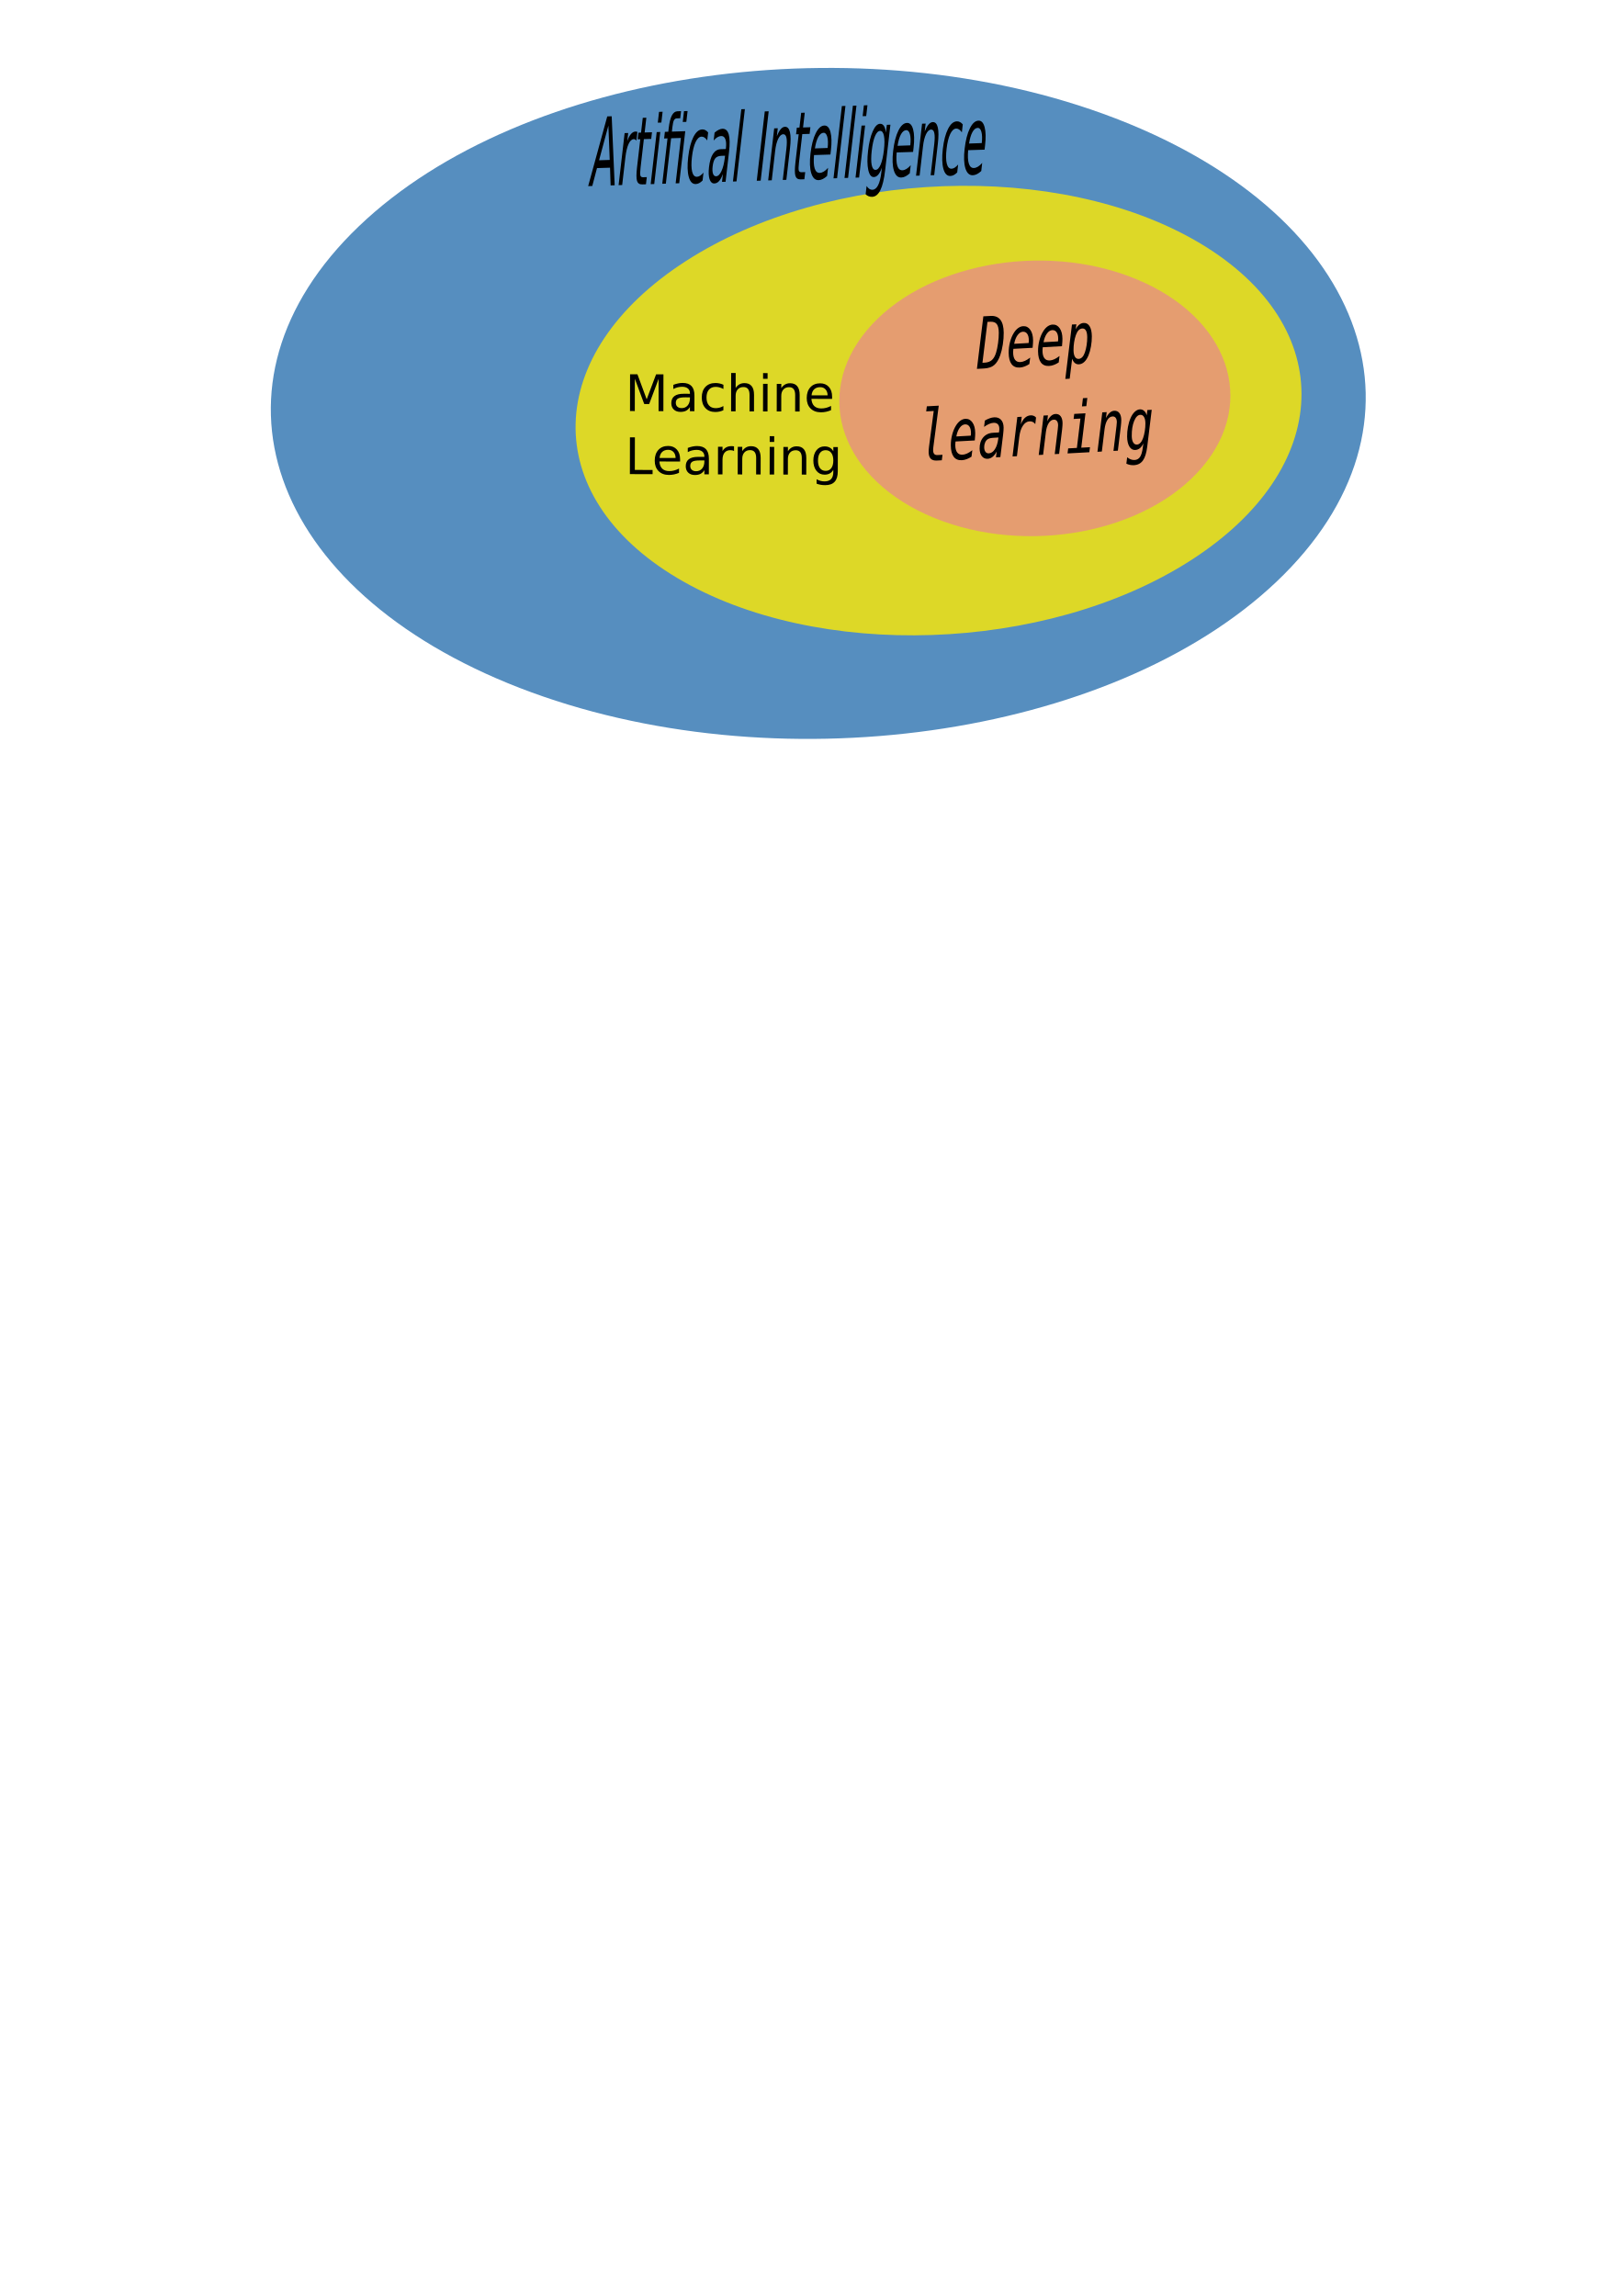
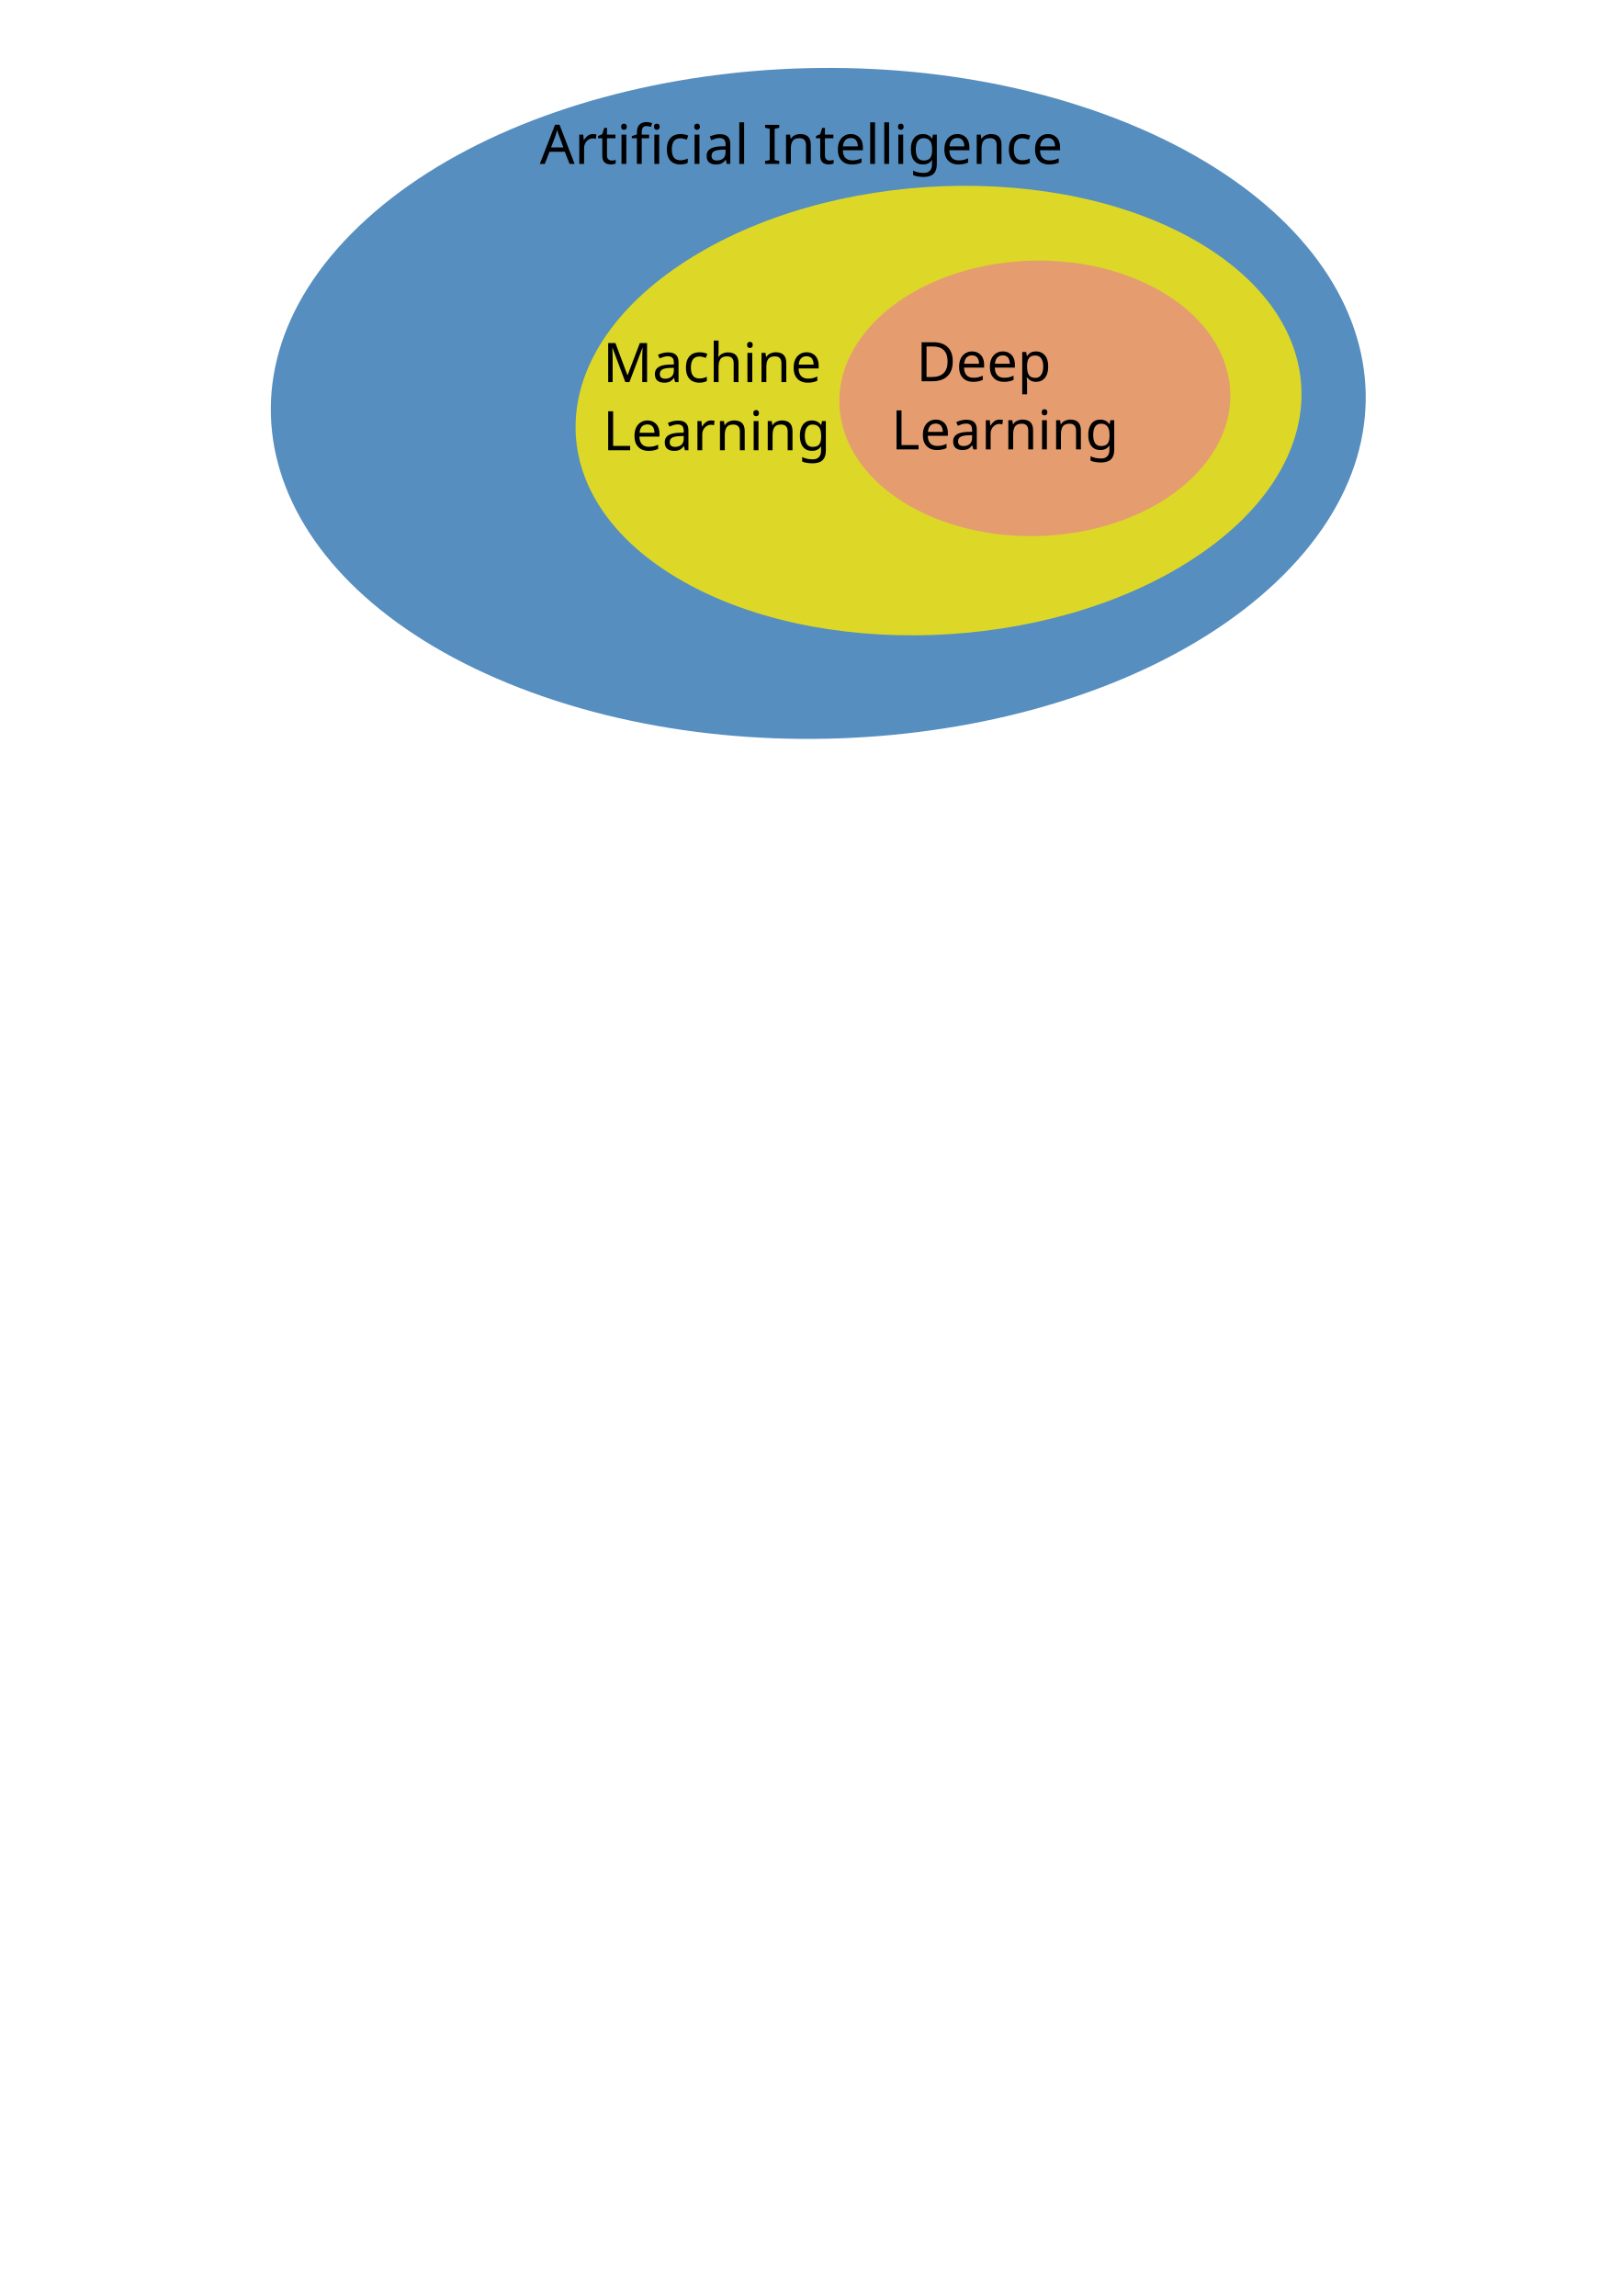
- <svg xmlns="http://www.w3.org/2000/svg" id="svg8" version="1.1" viewBox="0 0 210 297" height="297mm" width="210mm">
+ <svg xmlns="http://www.w3.org/2000/svg" width="210mm" height="297mm" viewBox="0 0 210 297" version="1.1" id="svg8">
  <defs id="defs2" />
  <g id="layer1">
-     <g transform="translate(-1.439738,-47.62138)" id="g974">
-       <path id="path10" style="opacity:0.881;fill:#407fb7;fill-opacity:1;fill-rule:evenodd;stroke:none;stroke-width:0.238" d="M 146.165,63.112 A 43.382,70.805 88.96 0 1 166.523,122.881 43.382,70.805 88.96 0 1 68.663,136.611 43.382,70.805 88.96 0 1 47.834,76.908 43.382,70.805 88.96 0 1 145.593,62.891" />
-       <path id="path12" style="opacity:0.881;fill:#ffeb00;fill-opacity:0.9;fill-rule:evenodd;stroke:none;stroke-width:0.222" d="m 156.75,79.153 a 28.95,47.021 85.823 0 1 -1.397,41.014 28.95,47.021 85.823 0 1 -66.297,2.236 28.95,47.021 85.823 0 1 1.078,-41.003 28.95,47.021 85.823 0 1 66.302,-2.434" />
-       <path id="path14" style="opacity:0.881;fill:#e69679;fill-opacity:1;fill-rule:evenodd;stroke:none;stroke-width:0.224" d="m 148.436,83.744 a 17.817,25.293 88.375 0 1 8.472,24.333 17.817,25.293 88.375 0 1 -34.679,6.525 17.817,25.293 88.375 0 1 -8.639,-24.302 17.817,25.293 88.375 0 1 34.638,-6.642" />
-       <g aria-label="  Deep  learning" transform="matrix(0.6852305,-0.03736608,0.00983395,1.004622,52.9016,-20.41005)" id="text18" style="font-style:oblique;font-variant:normal;font-weight:normal;font-stretch:normal;font-size:9.214px;line-height:1.25;font-family:'DejaVu Sans Mono';-inkscape-font-specification:'DejaVu Sans Mono, Oblique';font-variant-ligatures:normal;font-variant-caps:normal;font-variant-numeric:normal;font-variant-east-asian:normal;fill:#000000;fill-opacity:1;stroke:none;stroke-width:0.288">
-         <path d="m 109.071,118.469 q 0.832,0 1.336,-0.279 0.504,-0.283 0.81,-0.918 0.243,-0.517 0.396,-1.233 0.157,-0.72 0.157,-1.318 0,-0.792 -0.369,-1.134 -0.369,-0.342 -1.237,-0.342 h -0.513 l -1.017,5.223 z m 1.179,-5.97 q 1.228,0 1.836,0.558 0.612,0.558 0.612,1.692 0,0.729 -0.189,1.503 -0.189,0.774 -0.508,1.372 -0.468,0.859 -1.17,1.228 -0.697,0.364 -1.89,0.364 h -1.363 l 1.309,-6.717 z" style="stroke-width:0.288" id="path91" />
-         <path d="m 117.376,116.251 q 0.027,-0.121 0.036,-0.198 0.009,-0.081 0.009,-0.153 0,-0.54 -0.292,-0.841 -0.292,-0.301 -0.814,-0.301 -0.553,0 -1.012,0.405 -0.454,0.405 -0.652,1.089 z m 0.103,2.708 q -0.472,0.193 -0.922,0.288 -0.45,0.099 -0.913,0.099 -1.003,0 -1.525,-0.499 -0.522,-0.504 -0.522,-1.467 0,-0.702 0.27,-1.377 0.27,-0.675 0.747,-1.165 0.373,-0.387 0.823,-0.589 0.454,-0.202 0.945,-0.202 0.837,0 1.336,0.517 0.504,0.513 0.504,1.372 0,0.153 -0.022,0.382 -0.022,0.225 -0.076,0.576 h -3.631 q -0.027,0.144 -0.041,0.261 -0.013,0.117 -0.013,0.207 0,0.625 0.346,0.954 0.346,0.328 1.008,0.328 0.396,0 0.864,-0.126 0.472,-0.13 0.985,-0.382 z" style="stroke-width:0.288" id="path93" />
-         <path d="m 122.919,116.251 q 0.027,-0.121 0.036,-0.198 0.009,-0.081 0.009,-0.153 0,-0.54 -0.292,-0.841 -0.292,-0.301 -0.814,-0.301 -0.553,0 -1.012,0.405 -0.454,0.405 -0.652,1.089 z m 0.103,2.708 q -0.472,0.193 -0.922,0.288 -0.45,0.099 -0.913,0.099 -1.003,0 -1.525,-0.499 -0.522,-0.504 -0.522,-1.467 0,-0.702 0.27,-1.377 0.27,-0.675 0.747,-1.165 0.373,-0.387 0.823,-0.589 0.454,-0.202 0.945,-0.202 0.837,0 1.336,0.517 0.504,0.513 0.504,1.372 0,0.153 -0.022,0.382 -0.022,0.225 -0.076,0.576 h -3.631 q -0.027,0.144 -0.041,0.261 -0.013,0.117 -0.013,0.207 0,0.625 0.346,0.954 0.346,0.328 1.008,0.328 0.396,0 0.864,-0.126 0.472,-0.13 0.985,-0.382 z" style="stroke-width:0.288" id="path95" />
-         <path d="m 125.56,118.581 -0.499,2.551 h -0.828 l 1.354,-6.955 h 0.828 l -0.126,0.643 q 0.274,-0.369 0.661,-0.567 0.387,-0.198 0.837,-0.198 0.729,0 1.129,0.468 0.4,0.468 0.4,1.309 0,0.643 -0.18,1.291 -0.175,0.648 -0.49,1.143 -0.337,0.531 -0.796,0.805 -0.459,0.274 -1.008,0.274 -0.45,0 -0.769,-0.189 -0.315,-0.189 -0.513,-0.576 z m 1.242,0.063 q 0.364,0 0.666,-0.198 0.301,-0.202 0.504,-0.585 0.22,-0.414 0.346,-0.931 0.126,-0.522 0.126,-1.03 0,-0.571 -0.234,-0.855 -0.229,-0.288 -0.688,-0.288 -0.382,0 -0.693,0.202 -0.306,0.202 -0.522,0.598 -0.22,0.396 -0.346,0.909 -0.126,0.513 -0.126,1.026 0,0.553 0.252,0.855 0.252,0.297 0.715,0.297 z" style="stroke-width:0.288" id="path97" />
-         <path d="m 99.228,128.897 q -0.031,0.157 -0.049,0.279 -0.013,0.121 -0.013,0.202 0,0.328 0.198,0.49 0.202,0.162 0.612,0.162 h 0.949 l -0.139,0.702 h -0.931 q -0.778,0 -1.161,-0.283 -0.378,-0.288 -0.378,-0.877 0,-0.126 0.022,-0.306 0.022,-0.18 0.063,-0.387 l 0.949,-4.548 h -1.422 l 0.13,-0.648 h 2.249 z" style="stroke-width:0.288" id="path99" />
-         <path d="m 106.291,127.768 q 0.027,-0.121 0.036,-0.198 0.009,-0.081 0.009,-0.153 0,-0.54 -0.292,-0.841 -0.292,-0.301 -0.814,-0.301 -0.553,0 -1.012,0.405 -0.454,0.405 -0.652,1.089 z m 0.103,2.708 q -0.472,0.193 -0.922,0.288 -0.45,0.099 -0.913,0.099 -1.003,0 -1.525,-0.499 -0.522,-0.504 -0.522,-1.467 0,-0.702 0.27,-1.377 0.27,-0.675 0.747,-1.165 0.373,-0.387 0.823,-0.589 0.454,-0.202 0.945,-0.202 0.837,0 1.336,0.517 0.504,0.513 0.504,1.372 0,0.153 -0.022,0.382 -0.022,0.225 -0.076,0.576 h -3.631 q -0.027,0.144 -0.041,0.261 -0.013,0.117 -0.013,0.207 0,0.625 0.346,0.954 0.346,0.328 1.008,0.328 0.396,0 0.864,-0.126 0.472,-0.13 0.985,-0.382 z" style="stroke-width:0.288" id="path101" />
-         <path d="m 110.727,128.2 q -0.535,0 -0.796,0.036 -0.261,0.032 -0.454,0.112 -0.306,0.121 -0.49,0.4 -0.184,0.274 -0.184,0.603 0,0.373 0.229,0.598 0.234,0.22 0.63,0.22 0.666,0 1.147,-0.477 0.486,-0.477 0.657,-1.309 l 0.036,-0.184 z m 1.669,-0.342 -0.562,2.875 h -0.828 l 0.144,-0.747 q -0.324,0.423 -0.765,0.652 -0.441,0.225 -0.936,0.225 -0.688,0 -1.102,-0.373 -0.409,-0.378 -0.409,-0.999 0,-0.882 0.693,-1.408 0.697,-0.531 1.885,-0.531 h 1.107 l 0.054,-0.274 q 0.009,-0.041 0.013,-0.086 0.005,-0.045 0.005,-0.126 0,-0.382 -0.283,-0.585 -0.283,-0.207 -0.81,-0.207 -0.387,0 -0.837,0.117 -0.445,0.112 -0.945,0.342 l 0.157,-0.81 q 0.486,-0.175 0.922,-0.261 0.436,-0.09 0.837,-0.09 0.837,0 1.3,0.369 0.468,0.369 0.468,1.021 0,0.144 -0.027,0.378 -0.027,0.234 -0.081,0.517 z" style="stroke-width:0.288" id="path103" />
-         <path d="m 118.483,126.733 q -0.202,-0.198 -0.472,-0.297 -0.265,-0.099 -0.607,-0.099 -0.738,0 -1.264,0.517 -0.526,0.513 -0.697,1.408 l -0.481,2.47 h -0.828 l 0.976,-5.039 h 0.828 l -0.18,0.985 q 0.301,-0.54 0.778,-0.823 0.481,-0.283 1.089,-0.283 0.319,0 0.576,0.086 0.261,0.081 0.441,0.238 z" style="stroke-width:0.288" id="path105" />
-         <path d="m 123.535,127.61 -0.607,3.122 h -0.828 l 0.607,-3.127 q 0.004,-0.018 0.013,-0.063 0.068,-0.319 0.068,-0.495 0,-0.364 -0.211,-0.558 -0.207,-0.198 -0.598,-0.198 -0.571,0 -0.972,0.418 -0.4,0.418 -0.549,1.174 l -0.553,2.848 h -0.828 l 0.985,-5.039 h 0.828 l -0.144,0.756 q 0.337,-0.436 0.729,-0.657 0.396,-0.22 0.837,-0.22 0.625,0 0.972,0.328 0.346,0.324 0.346,0.909 0,0.144 -0.027,0.355 -0.022,0.211 -0.068,0.445 z" style="stroke-width:0.288" id="path107" />
-         <path d="m 125.852,125.694 h 2.119 l -0.855,4.395 h 1.642 l -0.13,0.643 h -4.112 l 0.13,-0.643 h 1.642 l 0.724,-3.752 h -1.287 z m 1.669,-1.961 h 0.828 l -0.202,1.048 h -0.828 z" style="stroke-width:0.288" id="path109" />
-         <path d="m 134.62,127.61 -0.607,3.122 h -0.828 l 0.607,-3.127 q 0.005,-0.018 0.013,-0.063 0.068,-0.319 0.068,-0.495 0,-0.364 -0.211,-0.558 -0.207,-0.198 -0.598,-0.198 -0.571,0 -0.972,0.418 -0.4,0.418 -0.549,1.174 l -0.553,2.848 h -0.828 l 0.985,-5.039 h 0.828 l -0.144,0.756 q 0.337,-0.436 0.729,-0.657 0.396,-0.22 0.837,-0.22 0.625,0 0.972,0.328 0.346,0.324 0.346,0.909 0,0.144 -0.027,0.355 -0.022,0.211 -0.068,0.445 z" style="stroke-width:0.288" id="path111" />
-         <path d="m 137.63,130.08 q 0.355,0 0.652,-0.202 0.301,-0.202 0.508,-0.58 0.22,-0.405 0.342,-0.909 0.126,-0.504 0.126,-0.981 0,-0.535 -0.252,-0.832 -0.252,-0.301 -0.702,-0.301 -0.693,0 -1.17,0.76 -0.472,0.756 -0.472,1.903 0,0.535 0.256,0.841 0.256,0.301 0.711,0.301 z m 1.935,0.328 q -0.238,1.219 -0.841,1.759 -0.598,0.544 -1.71,0.544 -0.369,0 -0.729,-0.063 -0.355,-0.063 -0.693,-0.184 l 0.166,-0.819 q 0.328,0.198 0.679,0.301 0.355,0.103 0.715,0.103 0.67,0 1.039,-0.36 0.369,-0.36 0.535,-1.197 l 0.108,-0.526 q -0.261,0.391 -0.652,0.598 -0.391,0.202 -0.886,0.202 -0.693,0 -1.102,-0.481 -0.409,-0.486 -0.409,-1.314 0,-0.625 0.18,-1.242 0.18,-0.621 0.504,-1.098 0.333,-0.504 0.801,-0.783 0.468,-0.279 0.967,-0.279 0.454,0 0.796,0.22 0.342,0.216 0.495,0.598 l 0.121,-0.679 h 0.828 z" style="stroke-width:0.288" id="path113" />
-       </g>
-       <g aria-label="Machine Learning" transform="matrix(0.7075766,0.00201415,-0.00137494,0.7135417,33.9785,17.50797)" id="text30" style="font-style:normal;font-weight:normal;font-size:9.146px;line-height:1.25;font-family:sans-serif;fill:#000000;fill-opacity:1;stroke:none;stroke-width:0.265">
-         <path d="m 69.395,109.854 h 1.344 l 1.702,4.537 1.71,-4.537 h 1.344 v 6.668 H 74.616 v -5.855 l -1.719,4.573 H 71.99 l -1.719,-4.573 v 5.855 h -0.875 z" style="stroke-width:0.265" id="path60" />
-         <path d="m 79.529,114.008 q -0.996,0 -1.38,0.228 -0.384,0.228 -0.384,0.777 0,0.438 0.286,0.697 0.29,0.255 0.786,0.255 0.683,0 1.094,-0.482 0.415,-0.487 0.415,-1.291 v -0.183 z m 1.639,-0.339 v 2.854 h -0.822 v -0.759 q -0.281,0.456 -0.701,0.674 -0.42,0.214 -1.027,0.214 -0.768,0 -1.224,-0.429 -0.451,-0.433 -0.451,-1.157 0,-0.844 0.563,-1.273 0.567,-0.429 1.688,-0.429 h 1.152 v -0.08 q 0,-0.567 -0.375,-0.875 -0.371,-0.313 -1.045,-0.313 -0.429,0 -0.835,0.103 -0.406,0.103 -0.782,0.308 v -0.759 q 0.451,-0.174 0.875,-0.259 0.424,-0.089 0.826,-0.089 1.085,0 1.621,0.563 0.536,0.563 0.536,1.706 z" style="stroke-width:0.265" id="path62" />
-         <path d="m 86.464,111.712 v 0.768 q -0.348,-0.192 -0.701,-0.286 -0.348,-0.098 -0.706,-0.098 -0.799,0 -1.242,0.509 -0.442,0.505 -0.442,1.42 0,0.916 0.442,1.425 0.442,0.505 1.242,0.505 0.357,0 0.706,-0.094 0.353,-0.098 0.701,-0.29 V 116.33 q -0.344,0.161 -0.715,0.241 -0.366,0.08 -0.782,0.08 -1.13,0 -1.795,-0.71 -0.665,-0.71 -0.665,-1.916 0,-1.224 0.67,-1.925 0.674,-0.701 1.844,-0.701 0.38,0 0.741,0.08 0.362,0.076 0.701,0.232 z" style="stroke-width:0.265" id="path64" />
-         <path d="m 92.06,113.503 v 3.019 h -0.822 v -2.992 q 0,-0.71 -0.277,-1.063 -0.277,-0.353 -0.831,-0.353 -0.665,0 -1.049,0.424 -0.384,0.424 -0.384,1.157 v 2.827 h -0.826 v -6.949 h 0.826 v 2.724 q 0.295,-0.451 0.692,-0.674 0.402,-0.223 0.924,-0.223 0.862,0 1.304,0.536 0.442,0.531 0.442,1.568 z" style="stroke-width:0.265" id="path66" />
-         <path d="m 93.708,111.52 h 0.822 v 5.002 h -0.822 z m 0,-1.947 h 0.822 v 1.041 h -0.822 z" style="stroke-width:0.265" id="path68" />
-         <path d="m 100.402,113.503 v 3.019 h -0.822 v -2.992 q 0,-0.71 -0.277,-1.063 -0.277,-0.353 -0.831,-0.353 -0.665,0 -1.049,0.424 -0.384,0.424 -0.384,1.157 v 2.827 h -0.826 v -5.002 h 0.826 v 0.777 q 0.295,-0.451 0.692,-0.674 0.402,-0.223 0.924,-0.223 0.862,0 1.304,0.536 0.442,0.531 0.442,1.568 z" style="stroke-width:0.265" id="path70" />
-         <path d="m 106.329,113.816 v 0.402 h -3.778 q 0.054,0.849 0.509,1.295 0.46,0.442 1.277,0.442 0.473,0 0.916,-0.116 0.447,-0.116 0.884,-0.348 v 0.777 q -0.442,0.188 -0.907,0.286 -0.464,0.098 -0.942,0.098 -1.197,0 -1.898,-0.697 -0.697,-0.697 -0.697,-1.885 0,-1.228 0.661,-1.947 0.665,-0.723 1.791,-0.723 1.009,0 1.594,0.652 0.59,0.648 0.59,1.764 z m -0.822,-0.241 q -0.009,-0.674 -0.38,-1.076 -0.366,-0.402 -0.974,-0.402 -0.688,0 -1.103,0.389 -0.411,0.389 -0.473,1.094 z" style="stroke-width:0.265" id="path72" />
-         <path d="m 69.395,121.287 h 0.902 v 5.908 h 3.247 v 0.759 h -4.149 z" style="stroke-width:0.265" id="path74" />
-         <path d="m 78.568,125.249 v 0.402 h -3.778 q 0.054,0.849 0.509,1.295 0.46,0.442 1.277,0.442 0.473,0 0.916,-0.116 0.447,-0.116 0.884,-0.348 v 0.777 q -0.442,0.188 -0.907,0.286 -0.464,0.098 -0.942,0.098 -1.197,0 -1.898,-0.697 -0.697,-0.697 -0.697,-1.885 0,-1.228 0.661,-1.947 0.665,-0.723 1.791,-0.723 1.009,0 1.594,0.652 0.59,0.648 0.59,1.764 z m -0.822,-0.241 q -0.009,-0.674 -0.38,-1.076 -0.366,-0.402 -0.974,-0.402 -0.688,0 -1.103,0.389 -0.411,0.389 -0.473,1.094 z" style="stroke-width:0.265" id="path76" />
-         <path d="m 82.19,125.441 q -0.996,0 -1.38,0.228 -0.384,0.228 -0.384,0.777 0,0.438 0.286,0.697 0.29,0.255 0.786,0.255 0.683,0 1.094,-0.482 0.415,-0.487 0.415,-1.291 v -0.183 z m 1.639,-0.339 v 2.854 h -0.822 v -0.759 q -0.281,0.456 -0.701,0.674 -0.42,0.214 -1.027,0.214 -0.768,0 -1.224,-0.429 -0.451,-0.433 -0.451,-1.157 0,-0.844 0.563,-1.273 0.567,-0.429 1.688,-0.429 h 1.152 v -0.08 q 0,-0.567 -0.375,-0.875 -0.371,-0.313 -1.045,-0.313 -0.429,0 -0.835,0.103 -0.406,0.103 -0.782,0.308 v -0.759 q 0.451,-0.174 0.875,-0.259 0.424,-0.089 0.826,-0.089 1.085,0 1.621,0.563 0.536,0.563 0.536,1.706 z" style="stroke-width:0.265" id="path78" />
-         <path d="m 88.425,123.721 q -0.138,-0.08 -0.304,-0.116 -0.161,-0.04 -0.357,-0.04 -0.697,0 -1.072,0.456 -0.371,0.451 -0.371,1.3 v 2.635 H 85.495 V 122.953 h 0.826 v 0.777 q 0.259,-0.456 0.674,-0.674 0.415,-0.223 1.009,-0.223 0.085,0 0.188,0.013 0.103,0.009 0.228,0.031 z" style="stroke-width:0.265" id="path80" />
-         <path d="m 93.293,124.936 v 3.019 h -0.822 v -2.992 q 0,-0.71 -0.277,-1.063 -0.277,-0.353 -0.831,-0.353 -0.665,0 -1.049,0.424 -0.384,0.424 -0.384,1.157 v 2.827 H 89.104 V 122.953 H 89.93 v 0.777 q 0.295,-0.451 0.692,-0.674 0.402,-0.223 0.924,-0.223 0.862,0 1.304,0.536 0.442,0.531 0.442,1.568 z" style="stroke-width:0.265" id="path82" />
-         <path d="m 94.941,122.953 h 0.822 v 5.002 h -0.822 z m 0,-1.947 h 0.822 v 1.041 h -0.822 z" style="stroke-width:0.265" id="path84" />
-         <path d="m 101.635,124.936 v 3.019 h -0.822 v -2.992 q 0,-0.71 -0.277,-1.063 -0.277,-0.353 -0.831,-0.353 -0.665,0 -1.049,0.424 -0.384,0.424 -0.384,1.157 v 2.827 H 97.446 V 122.953 h 0.826 v 0.777 q 0.295,-0.451 0.692,-0.674 0.402,-0.223 0.924,-0.223 0.862,0 1.304,0.536 0.442,0.531 0.442,1.568 z" style="stroke-width:0.265" id="path86" />
-         <path d="m 106.574,125.396 q 0,-0.893 -0.371,-1.384 -0.366,-0.491 -1.032,-0.491 -0.661,0 -1.032,0.491 -0.366,0.491 -0.366,1.384 0,0.889 0.366,1.38 0.371,0.491 1.032,0.491 0.665,0 1.032,-0.491 0.371,-0.491 0.371,-1.38 z m 0.822,1.938 q 0,1.277 -0.567,1.898 -0.567,0.625 -1.737,0.625 -0.433,0 -0.817,-0.067 -0.384,-0.062 -0.746,-0.197 v -0.799 q 0.362,0.197 0.715,0.29 0.353,0.094 0.719,0.094 0.808,0 1.21,-0.424 0.402,-0.42 0.402,-1.273 v -0.406 q -0.255,0.442 -0.652,0.661 -0.397,0.219 -0.951,0.219 -0.92,0 -1.483,-0.701 -0.563,-0.701 -0.563,-1.858 0,-1.161 0.563,-1.862 0.563,-0.701 1.483,-0.701 0.554,0 0.951,0.219 0.397,0.219 0.652,0.661 V 122.953 h 0.822 z" style="stroke-width:0.265" id="path88" />
-       </g>
-       <g aria-label="Artifical Intelligence" transform="matrix(0.4527149,-0.01435296,-0.1256128,1.085182,42.72254,15.53403)" id="text36" style="font-style:normal;font-weight:normal;font-size:11.341px;line-height:1.25;font-family:sans-serif;fill:#000000;fill-opacity:1;stroke:none;stroke-width:0.265">
-         <path d="m 95.325,45.798 -1.517,4.115 h 3.04 z m -0.631,-1.102 h 1.268 l 3.151,8.268 H 97.949 L 97.196,50.843 H 93.469 l -0.753,2.121 h -1.18 z" style="stroke-width:0.265" id="path19" />
-         <path d="m 103.864,47.714 q -0.172,-0.1 -0.377,-0.144 -0.199,-0.05 -0.443,-0.05 -0.864,0 -1.329,0.565 -0.46,0.559 -0.46,1.611 v 3.267 H 100.231 v -6.202 h 1.024 v 0.964 q 0.321,-0.565 0.836,-0.836 0.515,-0.277 1.252,-0.277 0.105,0 0.233,0.017 0.127,0.011 0.282,0.039 z" style="stroke-width:0.265" id="path21" />
-         <path d="m 105.951,45.001 v 1.761 h 2.099 v 0.792 h -2.099 v 3.367 q 0,0.759 0.205,0.975 0.21,0.216 0.847,0.216 h 1.047 v 0.853 h -1.047 q -1.18,0 -1.628,-0.437 -0.449,-0.443 -0.449,-1.606 v -3.367 h -0.748 v -0.792 h 0.748 v -1.761 z" style="stroke-width:0.265" id="path23" />
-         <path d="m 109.396,46.762 h 1.019 v 6.202 h -1.019 z m 0,-2.414 h 1.019 v 1.29 h -1.019 z" style="stroke-width:0.265" id="path25" />
-         <path d="m 117.553,46.762 v 6.202 h -1.024 v -5.41 h -2.797 v 5.41 h -1.024 v -5.41 h -0.975 v -0.792 h 0.975 v -0.432 q 0,-1.013 0.476,-1.495 0.482,-0.487 1.473,-0.487 h 1.024 v 0.847 h -0.975 q -0.548,0 -0.764,0.222 -0.21,0.222 -0.21,0.797 v 0.548 z m -1.024,-2.403 h 1.024 v 1.29 h -1.024 z" style="stroke-width:0.265" id="path27" />
-         <path d="m 124.159,47 v 0.952 q -0.432,-0.238 -0.869,-0.354 -0.432,-0.122 -0.875,-0.122 -0.991,0 -1.539,0.631 -0.548,0.626 -0.548,1.761 0,1.135 0.548,1.767 0.548,0.626 1.539,0.626 0.443,0 0.875,-0.116 0.437,-0.122 0.869,-0.36 v 0.941 q -0.426,0.199 -0.886,0.299 -0.454,0.1 -0.969,0.1 -1.401,0 -2.226,-0.88 -0.825,-0.88 -0.825,-2.376 0,-1.517 0.831,-2.387 0.836,-0.869 2.287,-0.869 0.471,0 0.919,0.1 0.449,0.094 0.869,0.288 z" style="stroke-width:0.265" id="path29" />
-         <path d="m 128.761,49.846 q -1.235,0 -1.711,0.282 -0.476,0.282 -0.476,0.964 0,0.543 0.354,0.864 0.36,0.316 0.975,0.316 0.847,0 1.357,-0.598 0.515,-0.604 0.515,-1.6 v -0.227 z m 2.032,-0.421 v 3.539 h -1.019 v -0.941 q -0.349,0.565 -0.869,0.836 -0.521,0.266 -1.274,0.266 -0.952,0 -1.517,-0.532 -0.559,-0.537 -0.559,-1.434 0,-1.047 0.698,-1.578 0.703,-0.532 2.093,-0.532 h 1.429 v -0.1 q 0,-0.703 -0.465,-1.085 -0.46,-0.388 -1.296,-0.388 -0.532,0 -1.036,0.127 -0.504,0.127 -0.969,0.382 v -0.941 q 0.559,-0.216 1.085,-0.321 0.526,-0.111 1.024,-0.111 1.346,0 2.01,0.698 0.665,0.698 0.665,2.115 z" style="stroke-width:0.265" id="path31" />
-         <path d="m 132.898,44.347 h 1.019 v 8.617 h -1.019 z" style="stroke-width:0.265" id="path33" />
-         <path d="m 139.698,44.696 h 1.119 v 8.268 h -1.119 z" style="stroke-width:0.265" id="path35" />
-         <path d="m 148.154,49.22 v 3.743 h -1.019 v -3.71 q 0,-0.88 -0.343,-1.318 -0.343,-0.437 -1.03,-0.437 -0.825,0 -1.301,0.526 -0.476,0.526 -0.476,1.434 v 3.505 h -1.024 v -6.202 h 1.024 v 0.964 q 0.365,-0.559 0.858,-0.836 0.498,-0.277 1.146,-0.277 1.069,0 1.617,0.665 0.548,0.659 0.548,1.944 z" style="stroke-width:0.265" id="path37" />
-         <path d="m 151.205,45.001 v 1.761 h 2.099 v 0.792 h -2.099 v 3.367 q 0,0.759 0.205,0.975 0.21,0.216 0.847,0.216 h 1.047 v 0.853 h -1.047 q -1.18,0 -1.628,-0.437 -0.449,-0.443 -0.449,-1.606 v -3.367 h -0.748 v -0.792 h 0.748 v -1.761 z" style="stroke-width:0.265" id="path39" />
-         <path d="m 159.955,49.608 v 0.498 h -4.685 q 0.067,1.052 0.631,1.606 0.57,0.548 1.584,0.548 0.587,0 1.135,-0.144 0.554,-0.144 1.096,-0.432 v 0.964 q -0.548,0.233 -1.124,0.354 -0.576,0.122 -1.168,0.122 -1.484,0 -2.354,-0.864 -0.864,-0.864 -0.864,-2.337 0,-1.523 0.82,-2.414 0.825,-0.897 2.221,-0.897 1.252,0 1.977,0.809 0.731,0.803 0.731,2.187 z m -1.019,-0.299 q -0.011,-0.836 -0.471,-1.335 -0.454,-0.498 -1.207,-0.498 -0.853,0 -1.368,0.482 -0.509,0.482 -0.587,1.357 z" style="stroke-width:0.265" id="path41" />
-         <path d="m 161.627,44.347 h 1.019 v 8.617 h -1.019 z" style="stroke-width:0.265" id="path43" />
-         <path d="m 164.773,44.347 h 1.019 v 8.617 h -1.019 z" style="stroke-width:0.265" id="path45" />
-         <path d="m 167.918,46.762 h 1.019 v 6.202 h -1.019 z m 0,-2.414 h 1.019 v 1.29 h -1.019 z" style="stroke-width:0.265" id="path47" />
-         <path d="m 175.145,49.791 q 0,-1.108 -0.46,-1.717 -0.454,-0.609 -1.279,-0.609 -0.82,0 -1.279,0.609 -0.454,0.609 -0.454,1.717 0,1.102 0.454,1.711 0.46,0.609 1.279,0.609 0.825,0 1.279,-0.609 0.46,-0.609 0.46,-1.711 z m 1.019,2.403 q 0,1.584 -0.703,2.354 -0.703,0.775 -2.154,0.775 -0.537,0 -1.013,-0.083 -0.476,-0.078 -0.925,-0.244 v -0.991 q 0.449,0.244 0.886,0.36 0.437,0.116 0.892,0.116 1.002,0 1.501,-0.526 0.498,-0.521 0.498,-1.578 v -0.504 q -0.316,0.548 -0.809,0.82 -0.493,0.271 -1.18,0.271 -1.141,0 -1.839,-0.869 -0.698,-0.869 -0.698,-2.304 0,-1.44 0.698,-2.309 0.698,-0.869 1.839,-0.869 0.687,0 1.18,0.271 0.493,0.271 0.809,0.82 v -0.941 h 1.019 z" style="stroke-width:0.265" id="path49" />
-         <path d="m 183.568,49.608 v 0.498 h -4.685 q 0.067,1.052 0.631,1.606 0.57,0.548 1.584,0.548 0.587,0 1.135,-0.144 0.554,-0.144 1.096,-0.432 v 0.964 q -0.548,0.233 -1.124,0.354 -0.576,0.122 -1.168,0.122 -1.484,0 -2.354,-0.864 -0.864,-0.864 -0.864,-2.337 0,-1.523 0.82,-2.414 0.825,-0.897 2.221,-0.897 1.252,0 1.977,0.809 0.731,0.803 0.731,2.187 z m -1.019,-0.299 q -0.011,-0.836 -0.471,-1.335 -0.454,-0.498 -1.207,-0.498 -0.853,0 -1.368,0.482 -0.509,0.482 -0.587,1.357 z" style="stroke-width:0.265" id="path51" />
-         <path d="m 190.396,49.22 v 3.743 h -1.019 v -3.71 q 0,-0.88 -0.343,-1.318 -0.343,-0.437 -1.03,-0.437 -0.825,0 -1.301,0.526 -0.476,0.526 -0.476,1.434 v 3.505 h -1.024 v -6.202 h 1.024 v 0.964 q 0.365,-0.559 0.858,-0.836 0.498,-0.277 1.146,-0.277 1.069,0 1.617,0.665 0.548,0.659 0.548,1.944 z" style="stroke-width:0.265" id="path53" />
-         <path d="m 196.903,47 v 0.952 q -0.432,-0.238 -0.869,-0.354 -0.432,-0.122 -0.875,-0.122 -0.991,0 -1.539,0.631 -0.548,0.626 -0.548,1.761 0,1.135 0.548,1.767 0.548,0.626 1.539,0.626 0.443,0 0.875,-0.116 0.437,-0.122 0.869,-0.36 v 0.941 q -0.426,0.199 -0.886,0.299 -0.454,0.1 -0.969,0.1 -1.401,0 -2.226,-0.88 -0.825,-0.88 -0.825,-2.376 0,-1.517 0.831,-2.387 0.836,-0.869 2.287,-0.869 0.471,0 0.919,0.1 0.449,0.094 0.869,0.288 z" style="stroke-width:0.265" id="path55" />
-         <path d="m 203.991,49.608 v 0.498 h -4.685 q 0.067,1.052 0.631,1.606 0.57,0.548 1.584,0.548 0.587,0 1.135,-0.144 0.554,-0.144 1.096,-0.432 v 0.964 q -0.548,0.233 -1.124,0.354 -0.576,0.122 -1.168,0.122 -1.484,0 -2.354,-0.864 -0.864,-0.864 -0.864,-2.337 0,-1.523 0.82,-2.414 0.825,-0.897 2.221,-0.897 1.252,0 1.977,0.809 0.731,0.803 0.731,2.187 z m -1.019,-0.299 q -0.011,-0.836 -0.471,-1.335 -0.454,-0.498 -1.207,-0.498 -0.853,0 -1.368,0.482 -0.509,0.482 -0.587,1.357 z" style="stroke-width:0.265" id="path57" />
-       </g>
+     <g id="g974" transform="translate(-1.439738,-47.62138)">
+       <path d="M 146.165,63.112 A 43.382,70.805 88.96 0 1 166.523,122.881 43.382,70.805 88.96 0 1 68.663,136.611 43.382,70.805 88.96 0 1 47.834,76.908 43.382,70.805 88.96 0 1 145.593,62.891" style="opacity:0.881;fill:#407fb7;fill-opacity:1;fill-rule:evenodd;stroke:none;stroke-width:0.238" id="path10" />
+       <path d="m 156.75,79.153 a 28.95,47.021 85.823 0 1 -1.397,41.014 28.95,47.021 85.823 0 1 -66.297,2.236 28.95,47.021 85.823 0 1 1.078,-41.003 28.95,47.021 85.823 0 1 66.302,-2.434" style="opacity:0.881;fill:#ffeb00;fill-opacity:0.9;fill-rule:evenodd;stroke:none;stroke-width:0.222" id="path12" />
+       <path d="m 148.436,83.744 a 17.817,25.293 88.375 0 1 8.472,24.333 17.817,25.293 88.375 0 1 -34.679,6.525 17.817,25.293 88.375 0 1 -8.639,-24.302 17.817,25.293 88.375 0 1 34.638,-6.642" style="opacity:0.881;fill:#e69679;fill-opacity:1;fill-rule:evenodd;stroke:none;stroke-width:0.224" id="path14" />
+       <text id="text886" y="68.822" x="71.258" style="font-size:7.056px;line-height:1.25;font-family:sans-serif;-inkscape-font-specification:sans-serif;stroke-width:0.265" xml:space="preserve">
+         <tspan style="stroke-width:0.265" y="68.822" x="71.258" id="tspan884">Artificial Intelligence</tspan>
+       </text>
+       <text id="text890" y="96.939" x="137.839" style="font-size:7.056px;line-height:1.25;font-family:sans-serif;-inkscape-font-specification:sans-serif;stroke-width:0.265" xml:space="preserve">
+         <tspan style="text-align:center;text-anchor:middle;stroke-width:0.265" y="96.939" x="137.839" id="tspan888">Deep </tspan>
+         <tspan id="tspan896" style="text-align:center;text-anchor:middle;stroke-width:0.265" y="105.758" x="137.839">Learning</tspan>
+       </text>
+       <text id="text894" y="97.047" x="79.41" style="font-size:7.056px;line-height:1.25;font-family:sans-serif;-inkscape-font-specification:sans-serif;stroke-width:0.265" xml:space="preserve">
+         <tspan style="stroke-width:0.265" y="97.047" x="79.41" id="tspan892">Machine </tspan>
+         <tspan id="tspan898" style="stroke-width:0.265" y="105.867" x="79.41">Learning</tspan>
+       </text>
    </g>
  </g>
</svg>
